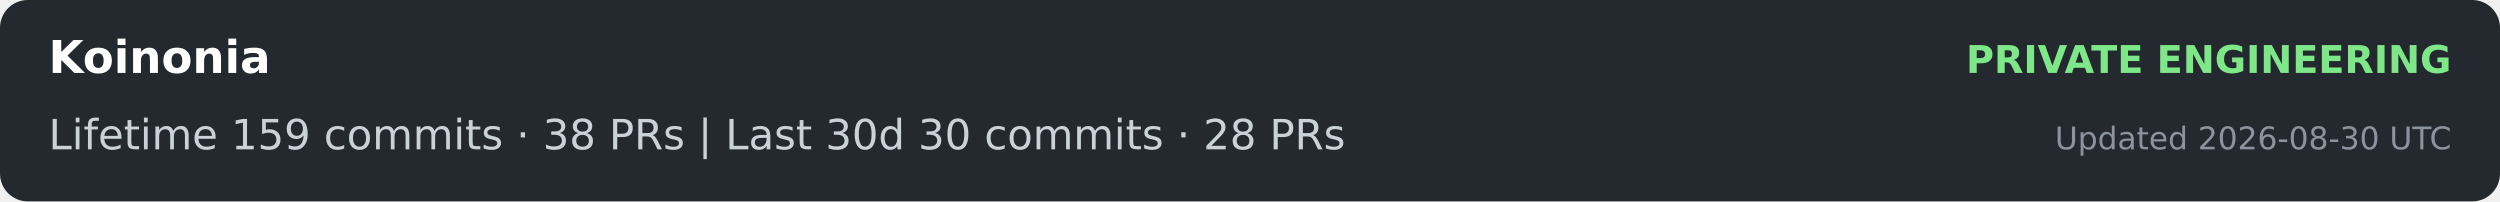
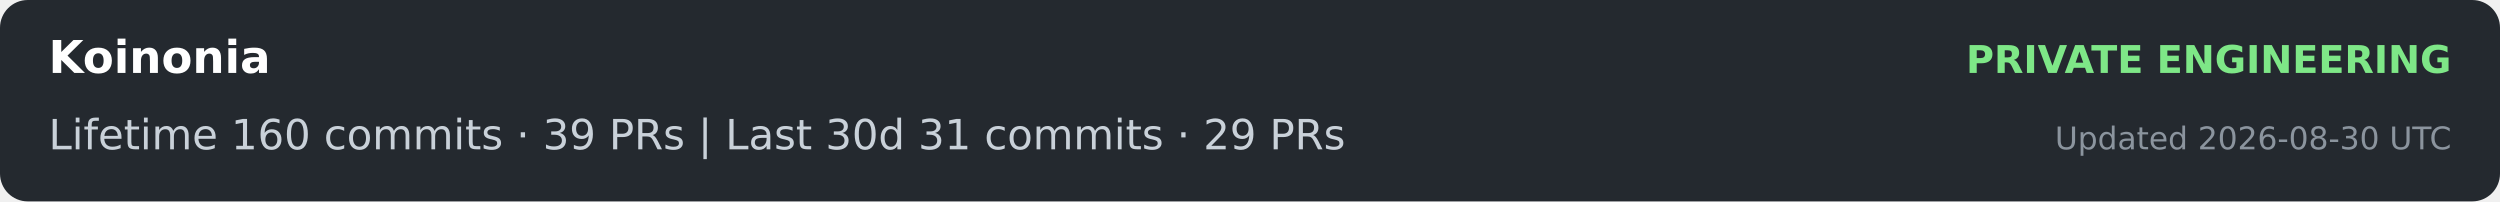
- <svg xmlns="http://www.w3.org/2000/svg" width="720" height="58" role="img" aria-label="Koinonia: lifetime 159 commits and 38 PRs; last 30 days 30 commits and 28 PRs">
+ <svg xmlns="http://www.w3.org/2000/svg" width="720" height="58" role="img" aria-label="Koinonia: lifetime 160 commits and 39 PRs; last 30 days 31 commits and 29 PRs">
  <rect width="720" height="58" rx="8" fill="#24292f" />
  <text x="14" y="21" fill="#ffffff" font-family="Verdana,DejaVu Sans,sans-serif" font-size="13" font-weight="700">Koinonia</text>
  <text x="706" y="21" text-anchor="end" fill="#7ee787" font-family="Verdana,DejaVu Sans,sans-serif" font-size="11" font-weight="700">PRIVATE ENGINEERING</text>
-   <text x="14" y="43" fill="#c9d1d9" font-family="Verdana,DejaVu Sans,sans-serif" font-size="12">Lifetime  159 commits · 38 PRs     |     Last 30d  30 commits · 28 PRs</text>
+   <text x="14" y="43" fill="#c9d1d9" font-family="Verdana,DejaVu Sans,sans-serif" font-size="12">Lifetime  160 commits · 39 PRs     |     Last 30d  31 commits · 29 PRs</text>
  <text x="706" y="43" text-anchor="end" fill="#8b949e" font-family="Verdana,DejaVu Sans,sans-serif" font-size="9">Updated 2026-08-30 UTC</text>
</svg>
